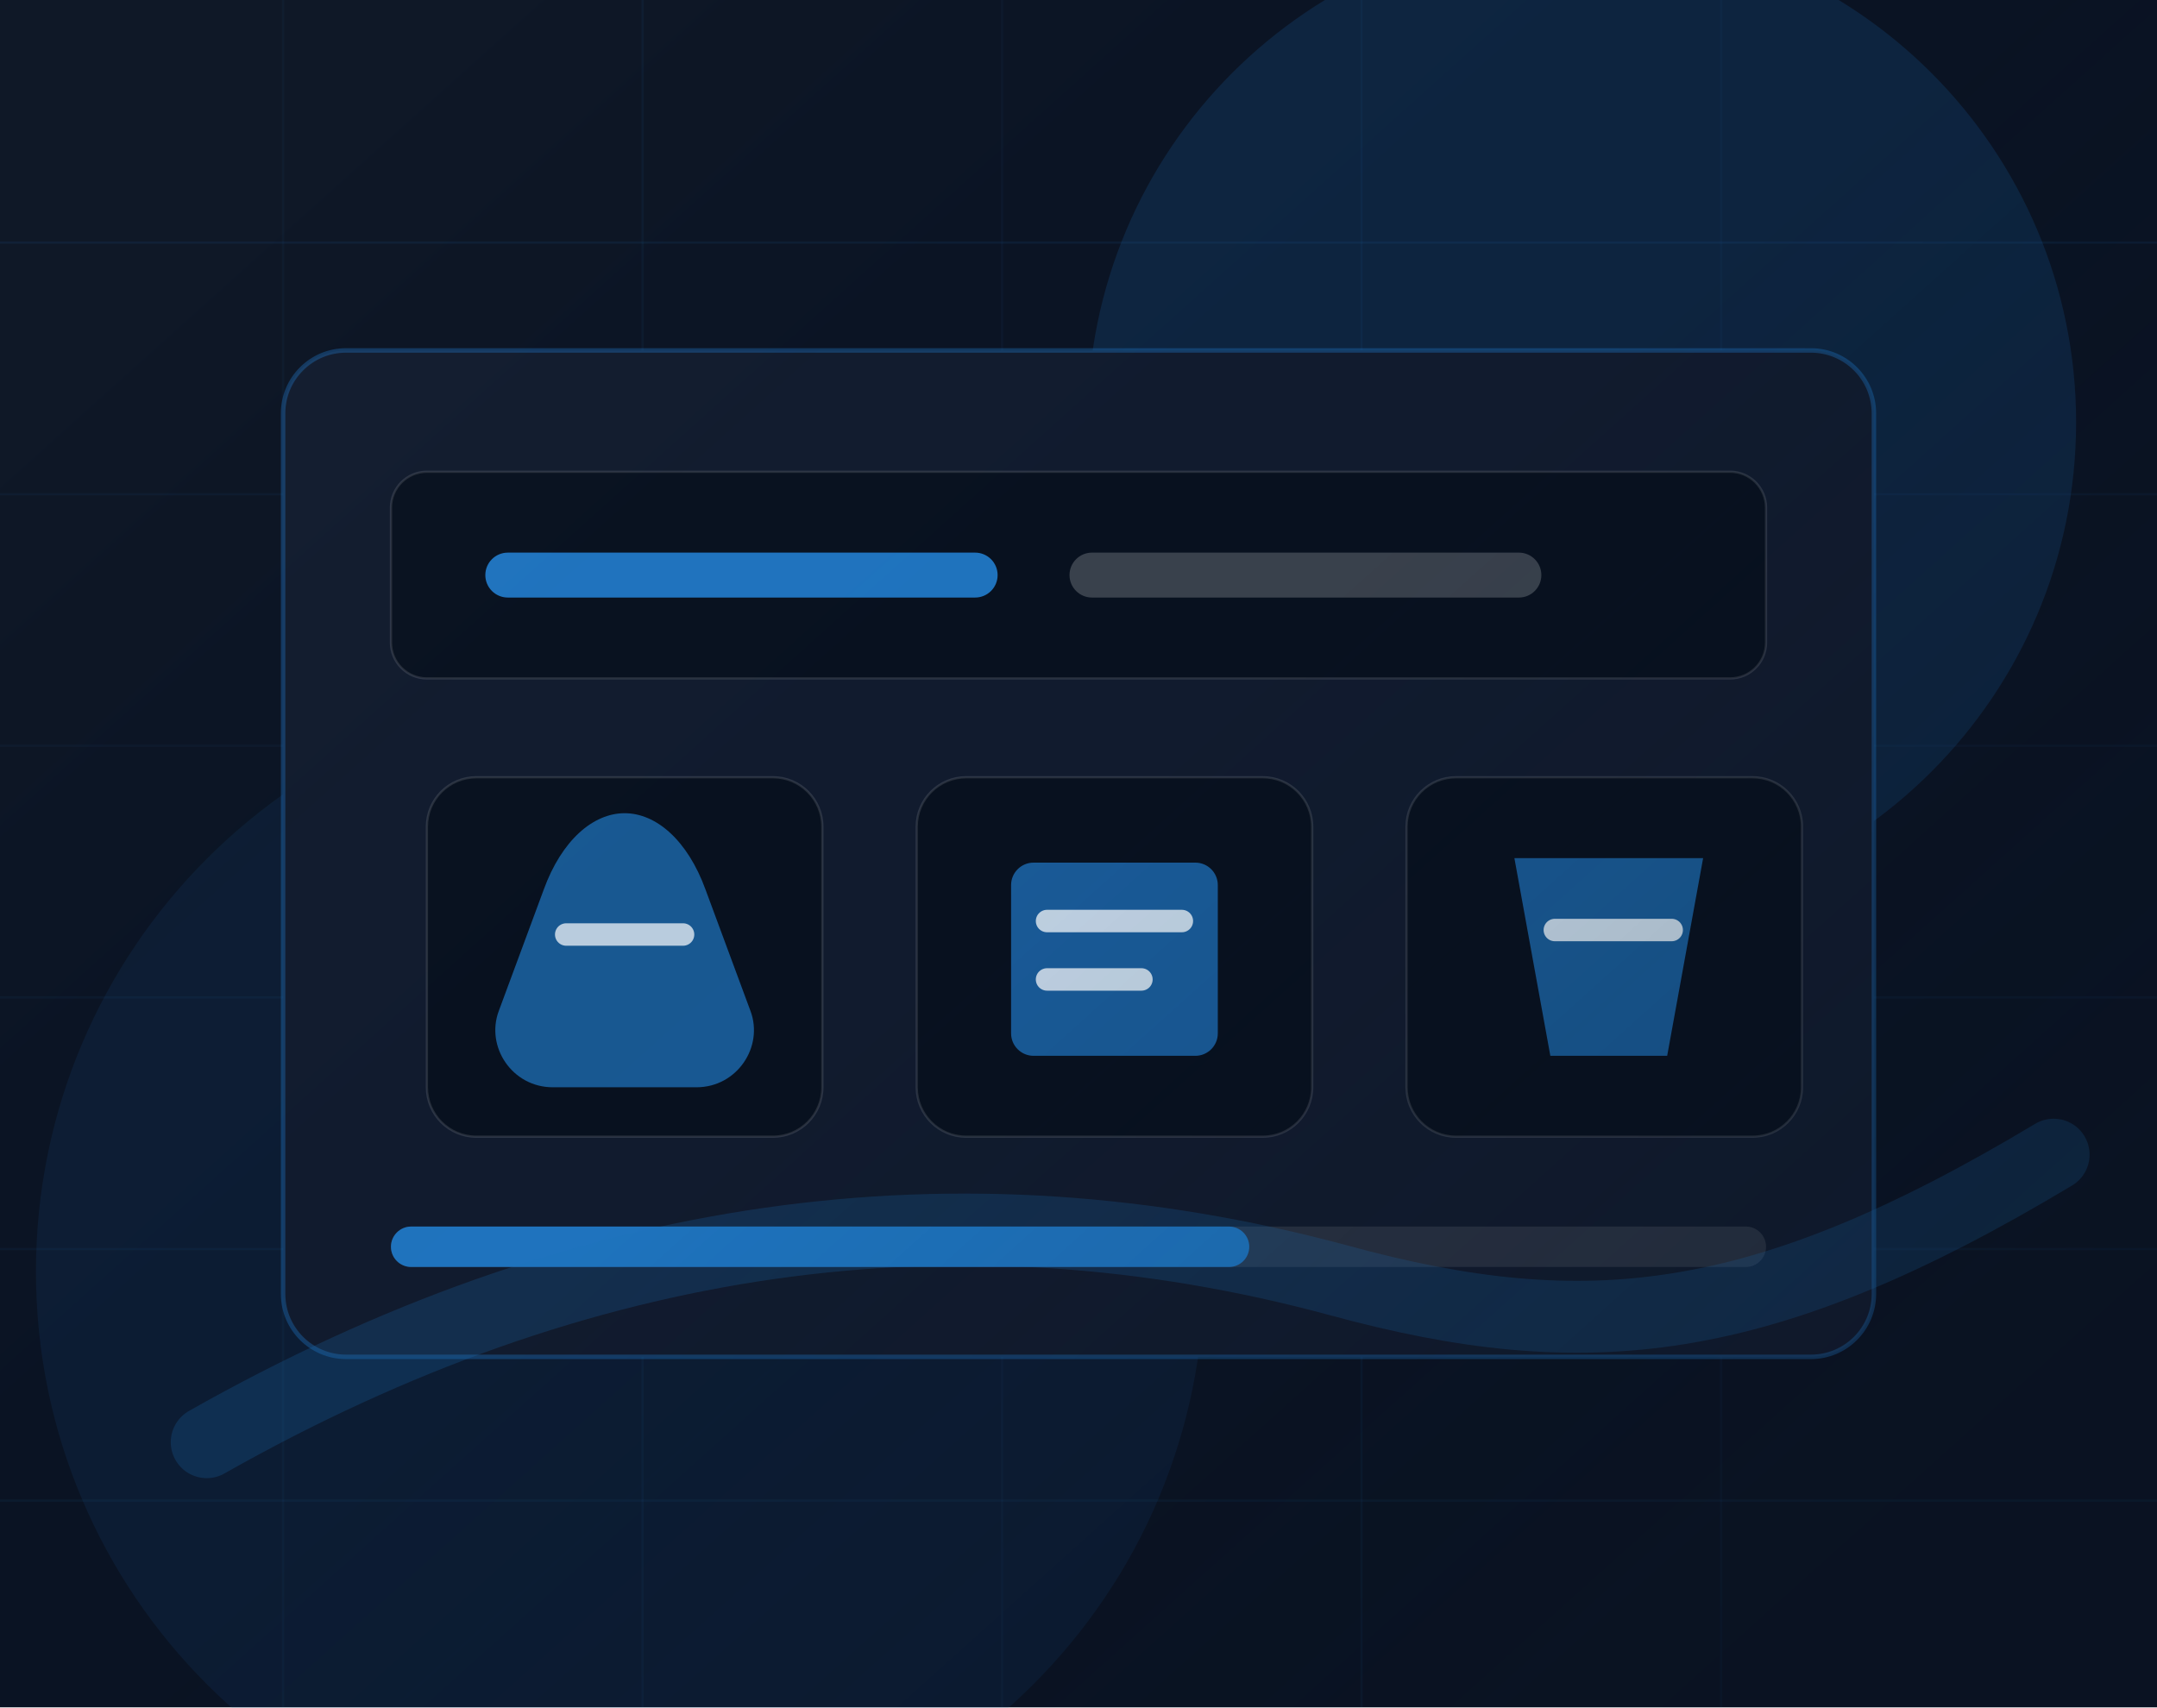
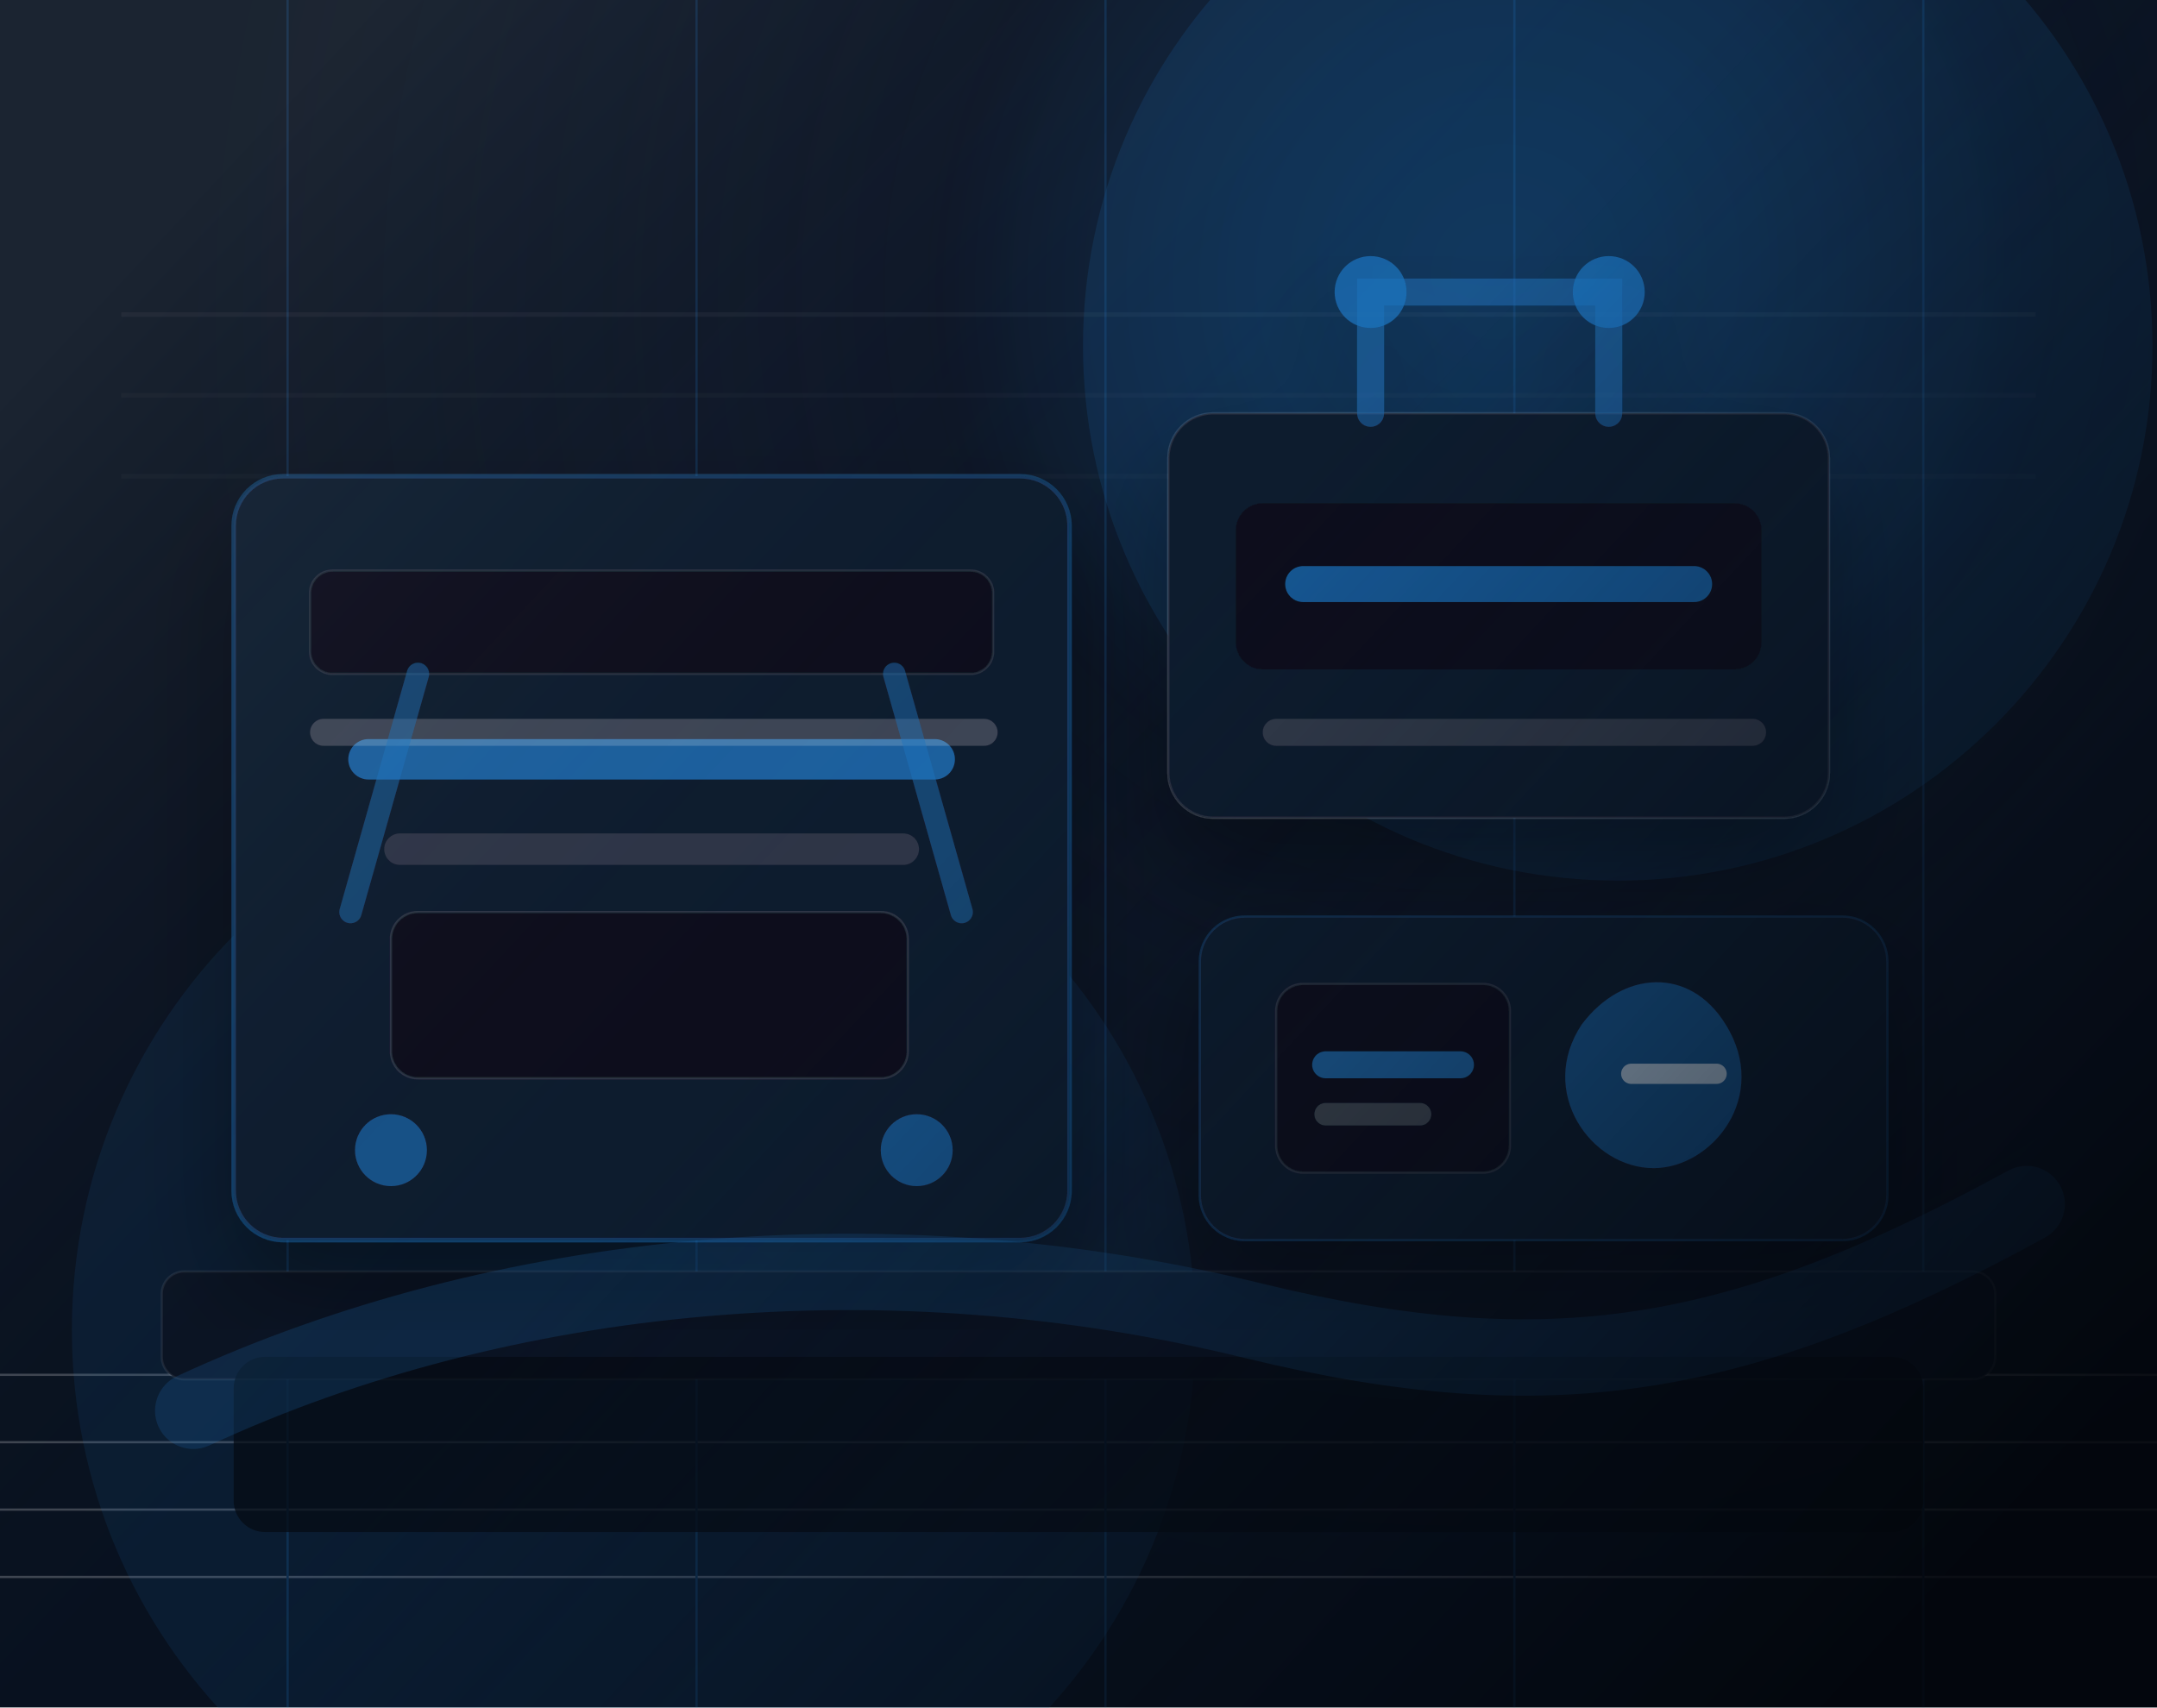
<svg xmlns="http://www.w3.org/2000/svg" width="960" height="760" viewBox="0 0 960 760" fill="none">
-   <rect width="960" height="760" fill="#0A1323" />
-   <g opacity="0.55">
-     <path d="M0 108H960" stroke="#1F73BE" stroke-opacity="0.18" />
-     <path d="M0 220H960" stroke="#1F73BE" stroke-opacity="0.12" />
-     <path d="M0 332H960" stroke="#1F73BE" stroke-opacity="0.1" />
-     <path d="M0 444H960" stroke="#1F73BE" stroke-opacity="0.12" />
-     <path d="M0 556H960" stroke="#1F73BE" stroke-opacity="0.12" />
-     <path d="M0 668H960" stroke="#1F73BE" stroke-opacity="0.14" />
-     <path d="M126 0V760" stroke="#1F73BE" stroke-opacity="0.1" />
-     <path d="M286 0V760" stroke="#1F73BE" stroke-opacity="0.13" />
-     <path d="M446 0V760" stroke="#1F73BE" stroke-opacity="0.1" />
-     <path d="M606 0V760" stroke="#1F73BE" stroke-opacity="0.13" />
-     <path d="M766 0V760" stroke="#1F73BE" stroke-opacity="0.1" />
+   <rect width="960" height="760" fill="#08111F" />
+   <rect width="960" height="760" fill="url(#shopLight)" />
+   <g opacity="0.22">
+     <path d="M0 612H960" stroke="#FFFFFF" />
+     <path d="M0 642H960" stroke="#FFFFFF" />
+     <path d="M0 672H960" stroke="#FFFFFF" />
+     <path d="M0 702H960" stroke="#FFFFFF" />
+     <path d="M128 0V760" stroke="#1F73BE" />
+     <path d="M310 0V760" stroke="#1F73BE" />
+     <path d="M492 0V760" stroke="#1F73BE" />
+     <path d="M674 0V760" stroke="#1F73BE" />
+     <path d="M856 0V760" stroke="#1F73BE" />
  </g>
-   <circle cx="704" cy="188" r="220" fill="#1F73BE" fill-opacity="0.18" />
-   <circle cx="276" cy="566" r="260" fill="#1F73BE" fill-opacity="0.1" />
-   <rect x="126" y="156" width="708" height="448" rx="28" fill="#111B2E" stroke="#1F73BE" stroke-opacity="0.38" stroke-width="2" />
-   <rect x="174" y="210" width="612" height="92" rx="16" fill="#08111F" stroke="white" stroke-opacity="0.12" />
-   <rect x="216" y="246" width="228" height="20" rx="10" fill="#1F73BE" />
-   <rect x="476" y="246" width="210" height="20" rx="10" fill="white" fill-opacity="0.2" />
-   <rect x="190" y="346" width="176" height="160" rx="22" fill="#08111F" stroke="white" stroke-opacity="0.12" />
-   <path d="M242 396C250 374 264 362 278 362C292 362 306 374 314 396L334 450C340 466 328 484 310 484H246C228 484 216 466 222 450L242 396Z" fill="#1F73BE" fill-opacity="0.72" />
-   <path d="M252 416H304" stroke="white" stroke-opacity="0.7" stroke-width="10" stroke-linecap="round" />
-   <rect x="408" y="346" width="176" height="160" rx="22" fill="#08111F" stroke="white" stroke-opacity="0.12" />
-   <rect x="450" y="384" width="92" height="86" rx="10" fill="#1F73BE" fill-opacity="0.75" />
-   <path d="M466 410H526M466 436H508" stroke="white" stroke-opacity="0.72" stroke-width="10" stroke-linecap="round" />
-   <rect x="626" y="346" width="176" height="160" rx="22" fill="#08111F" stroke="white" stroke-opacity="0.12" />
-   <path d="M674 382H758L742 470H690L674 382Z" fill="#1F73BE" fill-opacity="0.72" />
-   <path d="M692 414H744" stroke="white" stroke-opacity="0.72" stroke-width="10" stroke-linecap="round" />
-   <rect x="174" y="546" width="612" height="18" rx="9" fill="white" fill-opacity="0.1" />
-   <rect x="174" y="546" width="382" height="18" rx="9" fill="#1F73BE" />
-   <path d="M92 642C258 548 426 524 596 570C706 600 784 592 914 514" stroke="#1F73BE" stroke-opacity="0.22" stroke-width="32" stroke-linecap="round" />
-   <rect x="0" y="0" width="960" height="760" fill="url(#paint0_linear)" fill-opacity="0.24" />
+   <g opacity="0.5">
+     <path d="M54 140H906" stroke="#FFFFFF" stroke-opacity="0.08" stroke-width="2" />
+     <path d="M54 176H906" stroke="#FFFFFF" stroke-opacity="0.05" stroke-width="2" />
+     <path d="M54 212H906" stroke="#FFFFFF" stroke-opacity="0.04" stroke-width="2" />
+   </g>
+   <circle cx="720" cy="154" r="238" fill="#1F73BE" fill-opacity="0.16" />
+   <circle cx="282" cy="592" r="250" fill="#1F73BE" fill-opacity="0.12" />
+   <rect x="72" y="566" width="816" height="48" rx="10" fill="#0A1323" stroke="#FFFFFF" stroke-opacity="0.08" />
+   <rect x="104" y="604" width="752" height="78" rx="14" fill="#050A13" fill-opacity="0.72" />
+   <g filter="url(#softShadow)">
+     <rect x="104" y="212" width="372" height="340" rx="22" fill="#111B2E" stroke="#1F73BE" stroke-opacity="0.34" stroke-width="2" />
+     <rect x="138" y="254" width="304" height="46" rx="10" fill="#08111F" stroke="#FFFFFF" stroke-opacity="0.1" />
+     <path d="M164 338H416" stroke="#1F73BE" stroke-opacity="0.78" stroke-width="18" stroke-linecap="round" />
+     <path d="M178 378H402" stroke="#FFFFFF" stroke-opacity="0.12" stroke-width="14" stroke-linecap="round" />
+     <rect x="174" y="406" width="230" height="74" rx="12" fill="#08111F" stroke="#FFFFFF" stroke-opacity="0.12" />
+     <path d="M144 326H438" stroke="#FFFFFF" stroke-opacity="0.18" stroke-width="12" stroke-linecap="round" />
+     <path d="M186 300L156 406" stroke="#1F73BE" stroke-opacity="0.46" stroke-width="10" stroke-linecap="round" />
+     <path d="M398 300L428 406" stroke="#1F73BE" stroke-opacity="0.46" stroke-width="10" stroke-linecap="round" />
+     <circle cx="174" cy="512" r="16" fill="#1F73BE" fill-opacity="0.62" />
+     <circle cx="408" cy="512" r="16" fill="#1F73BE" fill-opacity="0.62" />
+   </g>
+   <g filter="url(#softShadow)">
+     <rect x="520" y="184" width="294" height="180" rx="20" fill="#111B2E" stroke="#FFFFFF" stroke-opacity="0.1" />
+     <rect x="550" y="224" width="234" height="74" rx="12" fill="#08111F" />
+     <path d="M580 260H754" stroke="#1F73BE" stroke-opacity="0.74" stroke-width="16" stroke-linecap="round" />
+     <path d="M568 326H780" stroke="#FFFFFF" stroke-opacity="0.14" stroke-width="12" stroke-linecap="round" />
+     <path d="M610 184V130H716V184" stroke="#1F73BE" stroke-opacity="0.5" stroke-width="12" stroke-linecap="round" />
+     <circle cx="610" cy="130" r="16" fill="#1F73BE" fill-opacity="0.72" />
+     <circle cx="716" cy="130" r="16" fill="#1F73BE" fill-opacity="0.72" />
+   </g>
+   <g filter="url(#softShadow)">
+     <rect x="534" y="408" width="306" height="144" rx="20" fill="#111B2E" stroke="#1F73BE" stroke-opacity="0.28" />
+     <rect x="568" y="438" width="104" height="84" rx="12" fill="#08111F" stroke="#FFFFFF" stroke-opacity="0.12" />
+     <path d="M590 474H650" stroke="#1F73BE" stroke-opacity="0.78" stroke-width="12" stroke-linecap="round" />
+     <path d="M590 496H632" stroke="#FFFFFF" stroke-opacity="0.22" stroke-width="10" stroke-linecap="round" />
+     <path d="M704 456C722 432 752 430 768 456C788 488 762 520 736 520C708 520 684 486 704 456Z" fill="#1F73BE" fill-opacity="0.64" />
+     <path d="M726 478H764" stroke="#FFFFFF" stroke-opacity="0.62" stroke-width="9" stroke-linecap="round" />
+   </g>
+   <path d="M86 628C224 564 396 548 558 588C690 620 774 606 902 536" stroke="#1F73BE" stroke-opacity="0.2" stroke-width="34" stroke-linecap="round" />
+   <rect width="960" height="760" fill="url(#vignette)" />
  <defs>
-     <linearGradient id="paint0_linear" x1="176" y1="34" x2="792" y2="720" gradientUnits="userSpaceOnUse">
-       <stop stop-color="white" stop-opacity="0.08" />
-       <stop offset="0.48" stop-color="#08111F" stop-opacity="0" />
+     <radialGradient id="shopLight" cx="0" cy="0" r="1" gradientUnits="userSpaceOnUse" gradientTransform="translate(664 118) rotate(111.2) scale(606 582)">
+       <stop stop-color="#1F73BE" stop-opacity="0.28" />
+       <stop offset="0.42" stop-color="#111B2E" stop-opacity="0.46" />
      <stop offset="1" stop-color="#08111F" />
+     </radialGradient>
+     <linearGradient id="vignette" x1="120" y1="40" x2="850" y2="724" gradientUnits="userSpaceOnUse">
+       <stop stop-color="#FFFFFF" stop-opacity="0.08" />
+       <stop offset="0.45" stop-color="#08111F" stop-opacity="0" />
+       <stop offset="1" stop-color="#02050A" stop-opacity="0.86" />
    </linearGradient>
+     <filter id="softShadow" x="64" y="90" width="816" height="502" filterUnits="userSpaceOnUse" color-interpolation-filters="sRGB">
+       <feDropShadow dx="0" dy="24" stdDeviation="22" flood-color="#000000" flood-opacity="0.35" />
+     </filter>
  </defs>
</svg>
